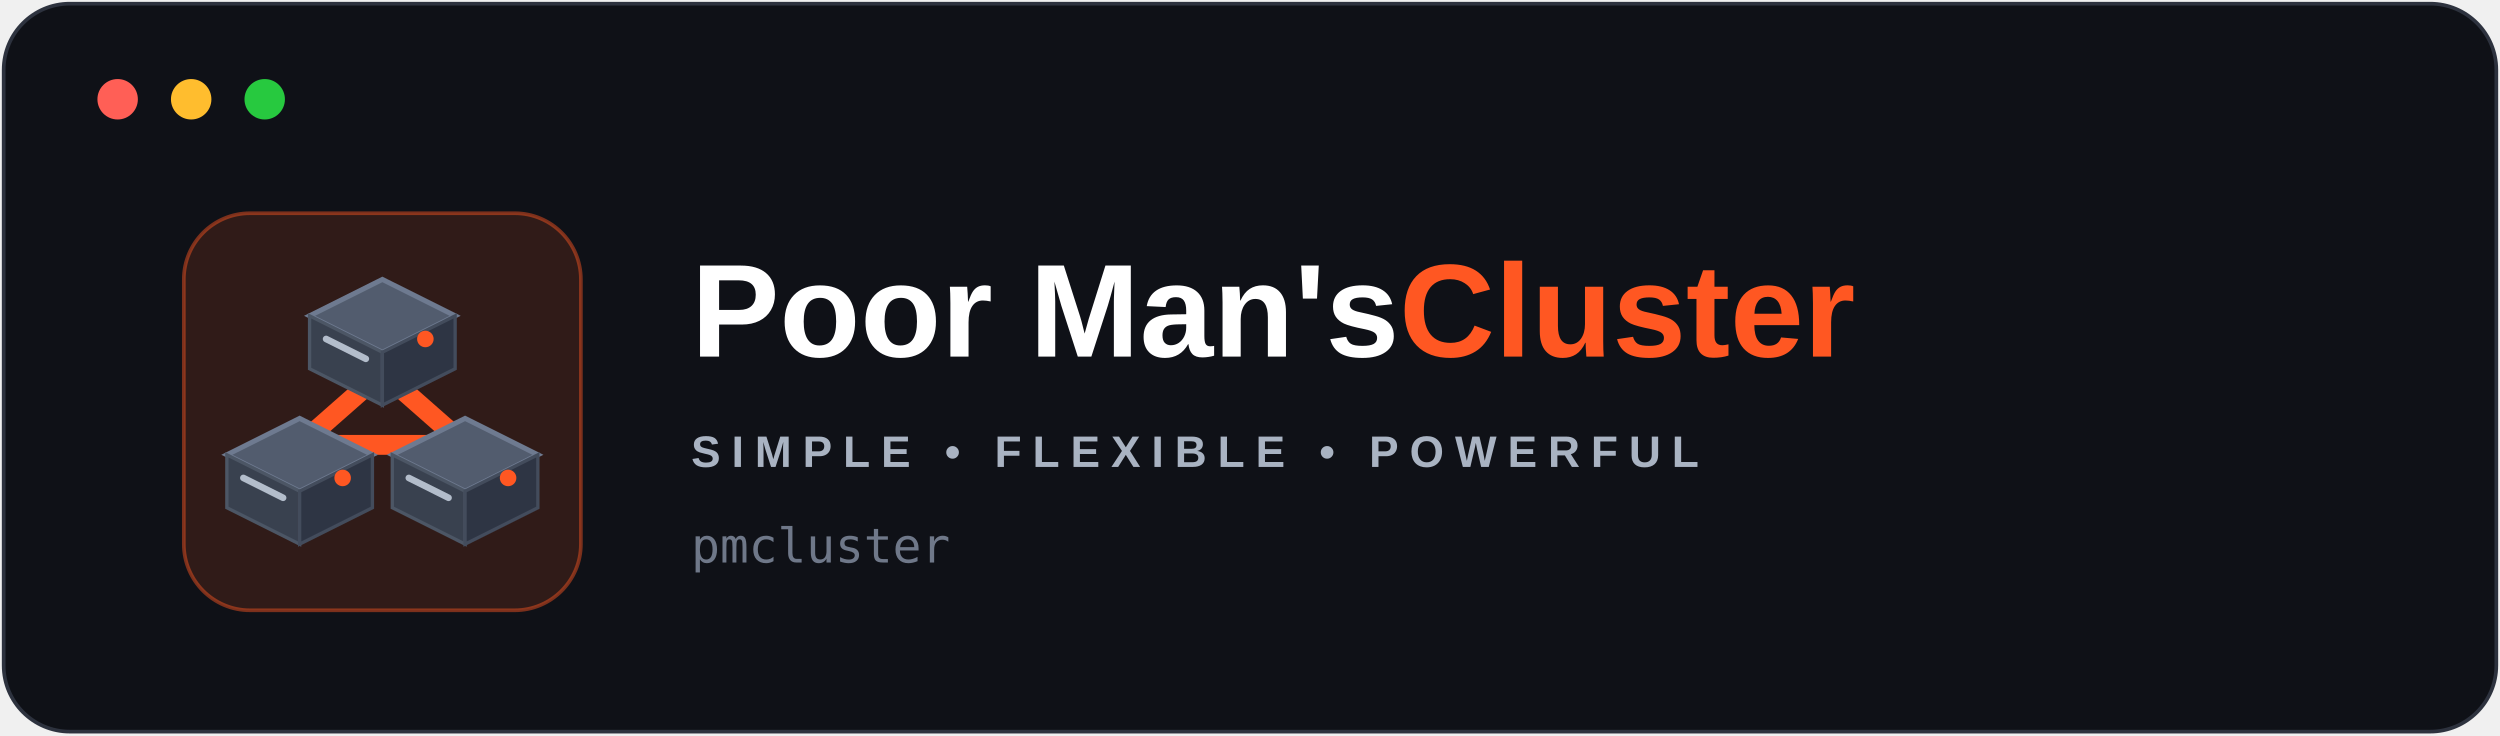
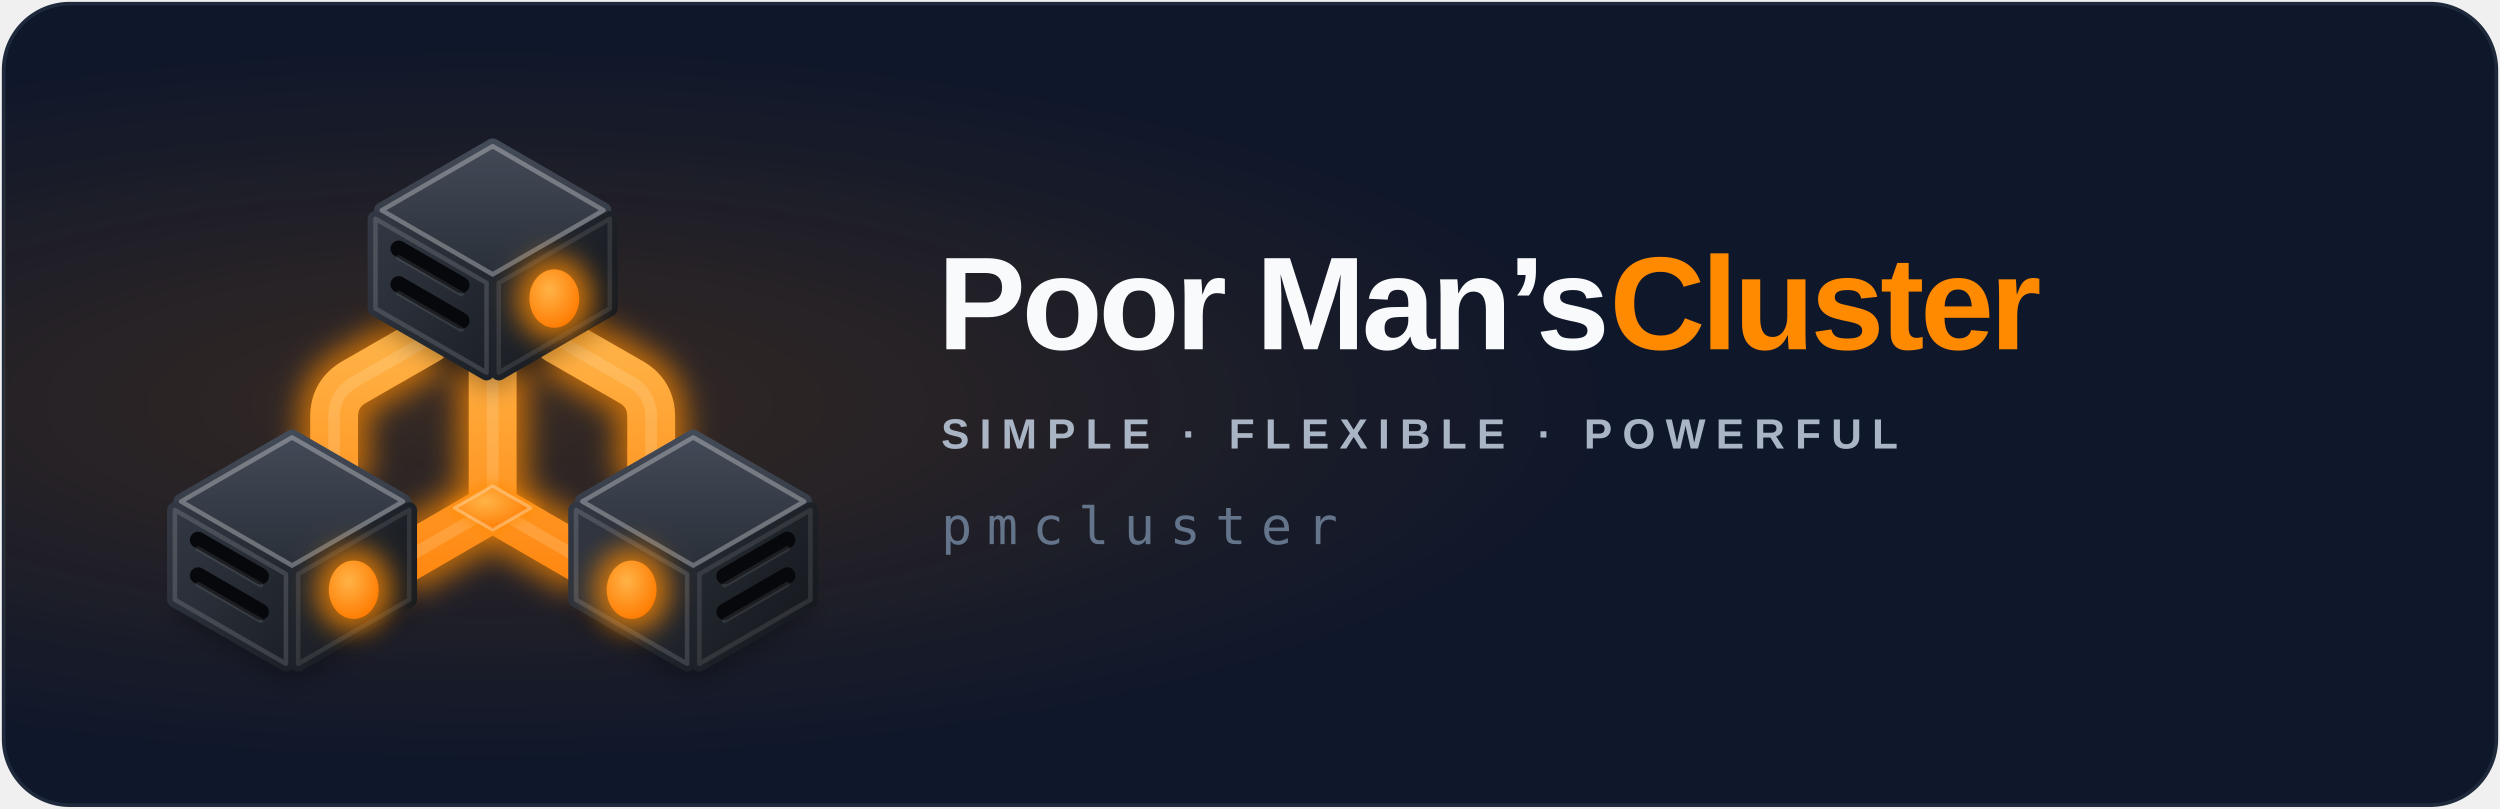
- <svg xmlns="http://www.w3.org/2000/svg" width="680" height="200" viewBox="0 0 680 200" fill="none">
-   <rect x="1" y="1" width="678" height="198" rx="18" fill="#0F1117" stroke="#2D323E" stroke-width="1" />
-   <circle cx="32" cy="27" r="5.5" fill="#FF5F56" />
-   <circle cx="52" cy="27" r="5.5" fill="#FFBD2E" />
-   <circle cx="72" cy="27" r="5.5" fill="#27C93F" />
-   <rect x="50" y="58" width="108" height="108" rx="18" fill="#FF5722" fill-opacity="0.14" stroke="#FF5722" stroke-opacity="0.45" stroke-width="1" />
-   <g transform="translate(50,58) scale(0.9)">
-     <path d="M60 48 L35 70" stroke="#FF5722" stroke-width="6" stroke-linecap="round" />
-     <path d="M60 48 L85 70" stroke="#FF5722" stroke-width="6" stroke-linecap="round" />
-     <path d="M35 70 L85 70" stroke="#FF5722" stroke-width="6" stroke-linecap="round" />
-     <polygon points="60,20 82,31 60,42 38,31" fill="#525C6E" stroke="#6E7A90" stroke-width="1.5" />
-     <polygon points="38,31 60,42 60,58 38,47" fill="#39414F" stroke="#4C5665" stroke-width="1" />
-     <polygon points="60,42 82,31 82,47 60,58" fill="#2E3544" stroke="#434C5C" stroke-width="1" />
-     <line x1="43" y1="38" x2="55" y2="44" stroke="#B3BDCB" stroke-width="2" stroke-linecap="round" />
-     <circle cx="73" cy="38" r="2.5" fill="#FF5722" />
-     <polygon points="35,62 57,73 35,84 13,73" fill="#525C6E" stroke="#6E7A90" stroke-width="1.5" />
-     <polygon points="13,73 35,84 35,100 13,89" fill="#39414F" stroke="#4C5665" stroke-width="1" />
-     <polygon points="35,84 57,73 57,89 35,100" fill="#2E3544" stroke="#434C5C" stroke-width="1" />
-     <line x1="18" y1="80" x2="30" y2="86" stroke="#B3BDCB" stroke-width="2" stroke-linecap="round" />
-     <circle cx="48" cy="80" r="2.5" fill="#FF5722" />
-     <polygon points="85,62 107,73 85,84 63,73" fill="#525C6E" stroke="#6E7A90" stroke-width="1.5" />
-     <polygon points="63,73 85,84 85,100 63,89" fill="#39414F" stroke="#4C5665" stroke-width="1" />
-     <polygon points="85,84 107,73 107,89 85,100" fill="#2E3544" stroke="#434C5C" stroke-width="1" />
-     <line x1="68" y1="80" x2="80" y2="86" stroke="#B3BDCB" stroke-width="2" stroke-linecap="round" />
-     <circle cx="98" cy="80" r="2.5" fill="#FF5722" />
+ <svg xmlns="http://www.w3.org/2000/svg" width="680" height="220" viewBox="0 0 680 220" fill="none">
+   <rect x="1" y="1" width="678" height="218" rx="18" fill="#0F172A" stroke="#1E293B" stroke-width="1" />
+   <rect x="1" y="1" width="678" height="218" rx="18" fill="url(#lk-wash)" />
+   <defs>
+     <radialGradient id="lk-wash" cx="0.197" cy=".5" r=".45">
+       <stop offset="0" stop-color="#FF8A00" stop-opacity=".16" />
+       <stop offset="1" stop-color="#FF8A00" stop-opacity="0" />
+     </radialGradient>
+   </defs>
+   <g transform="translate(46 22) scale(1.76)">
+     <defs>
+       <linearGradient id="pipe-lk" gradientUnits="userSpaceOnUse" x1="0" y1="40" x2="0" y2="88">
+         <stop offset="0" stop-color="#FFB347" />
+         <stop offset="1" stop-color="#FF7A00" />
+       </linearGradient>
+       <radialGradient id="port-lk" cx=".4" cy=".35" r=".7">
+         <stop offset="0" stop-color="#FFB347" />
+         <stop offset="1" stop-color="#FF7A00" />
+       </radialGradient>
+       <linearGradient id="top-lk" x1="0" y1="0" x2="0" y2="1">
+         <stop offset="0" stop-color="#434A57" />
+         <stop offset="1" stop-color="#2A3039" />
+       </linearGradient>
+       <linearGradient id="lf-lk" x1="0" y1="0" x2="1" y2="1">
+         <stop offset="0" stop-color="#323843" />
+         <stop offset="1" stop-color="#1C2027" />
+       </linearGradient>
+       <linearGradient id="rf-lk" x1="0" y1="0" x2="1" y2="1">
+         <stop offset="0" stop-color="#262B33" />
+         <stop offset="1" stop-color="#14171C" />
+       </linearGradient>
+       <filter id="glow-lk" x="-50%" y="-50%" width="200%" height="200%">
+         <feGaussianBlur stdDeviation="2.2" />
+       </filter>
+       <filter id="pglow-lk" x="-100%" y="-100%" width="300%" height="300%">
+         <feGaussianBlur stdDeviation=".9" />
+       </filter>
+     </defs>
+     <path d="M50 44 V66 M50 66 L35 74.7 M50 66 L65 74.7 M40 40 L28.5 46.6 Q25.5 48.4 25.5 51.9 V62 M60 40 L71.5 46.6 Q74.5 48.4 74.5 51.9 V62" fill="none" stroke="#FF8A00" stroke-opacity=".7" stroke-width="11" stroke-linecap="butt" stroke-linejoin="round" filter="url(#glow-lk)" />
+     <path d="M50 44 V66 M50 66 L35 74.7 M50 66 L65 74.7 M40 40 L28.5 46.6 Q25.5 48.4 25.5 51.9 V62 M60 40 L71.5 46.6 Q74.5 48.4 74.5 51.9 V62" fill="none" stroke="url(#pipe-lk)" stroke-width="7.4" stroke-linecap="round" stroke-linejoin="round" />
+     <path d="M50 44 V66 M50 66 L35 74.7 M50 66 L65 74.7 M40 40 L28.5 46.6 Q25.5 48.4 25.5 51.9 V62 M60 40 L71.5 46.6 Q74.5 48.4 74.5 51.9 V62" fill="none" stroke="#FFF3E0" stroke-opacity=".16" stroke-width="1.8" stroke-linecap="round" stroke-linejoin="round" />
+     <polygon points="50,61.6 57.6,66 50,70.4 42.4,66" fill="#FF8A00" opacity=".6" filter="url(#pglow-lk)" />
+     <polygon points="50,62.6 55.9,66 50,69.4 44.1,66" fill="url(#port-lk)" stroke="#FFF3E0" stroke-opacity=".35" stroke-width=".5" stroke-linejoin="round" />
+     <g transform="translate(50 31) scale(2.2)">
+       <polygon points="0.00,-10.00 8.66,-5.00 0.00,0.00 -8.66,-5.00" transform="translate(0 7.6)" fill="#000" opacity=".35" filter="url(#pglow-lk)" />
+       <polygon points="0.00,-9.50 7.79,-5.00 0.00,-0.50 -7.79,-5.00" fill="url(#top-lk)" stroke="url(#top-lk)" stroke-width="1.1" stroke-linejoin="round" />
+       <polygon points="0.00,-9.50 7.79,-5.00 0.00,-0.50 -7.79,-5.00" fill="none" stroke="#fff" stroke-opacity=".30" stroke-width=".32" stroke-linejoin="round" />
+       <polygon points="-8.23,-4.40 -0.43,0.10 -0.43,6.40 -8.23,1.90" fill="url(#lf-lk)" stroke="url(#lf-lk)" stroke-width="1.1" stroke-linejoin="round" />
+       <polygon points="-8.23,-4.40 -0.43,0.10 -0.43,6.40 -8.23,1.90" fill="none" stroke="#fff" stroke-opacity=".14" stroke-width=".32" stroke-linejoin="round" />
+       <polygon points="8.23,-4.40 0.43,0.10 0.43,6.40 8.23,1.90" fill="url(#rf-lk)" stroke="url(#rf-lk)" stroke-width="1.1" stroke-linejoin="round" />
+       <polygon points="8.23,-4.40 0.43,0.10 0.43,6.40 8.23,1.90" fill="none" stroke="#fff" stroke-opacity=".10" stroke-width=".32" stroke-linejoin="round" />
+       <line x1="-6.6" y1="-2.3" x2="-2.2" y2="0.25" stroke="#06080B" stroke-width="1.15" stroke-linecap="round" />
+       <line x1="-6.6" y1="-1.68" x2="-2.2" y2="0.87" stroke="#fff" stroke-opacity=".09" stroke-width=".35" stroke-linecap="round" />
+       <line x1="-6.6" y1="0.2" x2="-2.2" y2="2.75" stroke="#06080B" stroke-width="1.15" stroke-linecap="round" />
+       <line x1="-6.6" y1="0.82" x2="-2.2" y2="3.37" stroke="#fff" stroke-opacity=".09" stroke-width=".35" stroke-linecap="round" />
+       <ellipse cx="4.33" cy="1.2" rx="2.7" ry="3.0" fill="#FF8A00" opacity=".75" filter="url(#pglow-lk)" />
+       <ellipse cx="4.33" cy="1.2" rx="1.75" ry="2.05" fill="url(#port-lk)" />
+     </g>
+     <g transform="translate(19 76) scale(2.2)">
+       <polygon points="0.00,-10.00 8.66,-5.00 0.00,0.00 -8.66,-5.00" transform="translate(0 7.6)" fill="#000" opacity=".35" filter="url(#pglow-lk)" />
+       <polygon points="0.00,-9.50 7.79,-5.00 0.00,-0.50 -7.79,-5.00" fill="url(#top-lk)" stroke="url(#top-lk)" stroke-width="1.1" stroke-linejoin="round" />
+       <polygon points="0.00,-9.50 7.79,-5.00 0.00,-0.50 -7.79,-5.00" fill="none" stroke="#fff" stroke-opacity=".30" stroke-width=".32" stroke-linejoin="round" />
+       <polygon points="-8.23,-4.40 -0.43,0.10 -0.43,6.40 -8.23,1.90" fill="url(#lf-lk)" stroke="url(#lf-lk)" stroke-width="1.1" stroke-linejoin="round" />
+       <polygon points="-8.23,-4.40 -0.43,0.10 -0.43,6.40 -8.23,1.90" fill="none" stroke="#fff" stroke-opacity=".14" stroke-width=".32" stroke-linejoin="round" />
+       <polygon points="8.23,-4.40 0.43,0.10 0.43,6.40 8.23,1.90" fill="url(#rf-lk)" stroke="url(#rf-lk)" stroke-width="1.1" stroke-linejoin="round" />
+       <polygon points="8.23,-4.40 0.43,0.10 0.43,6.40 8.23,1.90" fill="none" stroke="#fff" stroke-opacity=".10" stroke-width=".32" stroke-linejoin="round" />
+       <line x1="-6.6" y1="-2.3" x2="-2.2" y2="0.25" stroke="#06080B" stroke-width="1.15" stroke-linecap="round" />
+       <line x1="-6.6" y1="-1.68" x2="-2.2" y2="0.87" stroke="#fff" stroke-opacity=".09" stroke-width=".35" stroke-linecap="round" />
+       <line x1="-6.6" y1="0.2" x2="-2.2" y2="2.75" stroke="#06080B" stroke-width="1.15" stroke-linecap="round" />
+       <line x1="-6.6" y1="0.82" x2="-2.2" y2="3.37" stroke="#fff" stroke-opacity=".09" stroke-width=".35" stroke-linecap="round" />
+       <ellipse cx="4.33" cy="1.2" rx="2.7" ry="3.0" fill="#FF8A00" opacity=".75" filter="url(#pglow-lk)" />
+       <ellipse cx="4.33" cy="1.2" rx="1.75" ry="2.05" fill="url(#port-lk)" />
+     </g>
+     <g transform="translate(81 76) scale(2.2)">
+       <polygon points="0.00,-10.00 8.66,-5.00 0.00,0.00 -8.66,-5.00" transform="translate(0 7.6)" fill="#000" opacity=".35" filter="url(#pglow-lk)" />
+       <polygon points="0.00,-9.50 7.79,-5.00 0.00,-0.50 -7.79,-5.00" fill="url(#top-lk)" stroke="url(#top-lk)" stroke-width="1.1" stroke-linejoin="round" />
+       <polygon points="0.00,-9.50 7.79,-5.00 0.00,-0.50 -7.79,-5.00" fill="none" stroke="#fff" stroke-opacity=".30" stroke-width=".32" stroke-linejoin="round" />
+       <polygon points="-8.23,-4.40 -0.43,0.10 -0.43,6.40 -8.23,1.90" fill="url(#lf-lk)" stroke="url(#lf-lk)" stroke-width="1.1" stroke-linejoin="round" />
+       <polygon points="-8.23,-4.40 -0.43,0.10 -0.43,6.40 -8.23,1.90" fill="none" stroke="#fff" stroke-opacity=".14" stroke-width=".32" stroke-linejoin="round" />
+       <polygon points="8.23,-4.40 0.43,0.10 0.43,6.40 8.23,1.90" fill="url(#rf-lk)" stroke="url(#rf-lk)" stroke-width="1.1" stroke-linejoin="round" />
+       <polygon points="8.23,-4.40 0.43,0.10 0.43,6.40 8.23,1.90" fill="none" stroke="#fff" stroke-opacity=".10" stroke-width=".32" stroke-linejoin="round" />
+       <line x1="6.6" y1="-2.3" x2="2.2" y2="0.25" stroke="#06080B" stroke-width="1.15" stroke-linecap="round" />
+       <line x1="6.6" y1="-1.68" x2="2.2" y2="0.87" stroke="#fff" stroke-opacity=".09" stroke-width=".35" stroke-linecap="round" />
+       <line x1="6.6" y1="0.2" x2="2.2" y2="2.75" stroke="#06080B" stroke-width="1.15" stroke-linecap="round" />
+       <line x1="6.6" y1="0.82" x2="2.2" y2="3.37" stroke="#fff" stroke-opacity=".09" stroke-width=".35" stroke-linecap="round" />
+       <ellipse cx="-4.33" cy="1.2" rx="2.7" ry="3.0" fill="#FF8A00" opacity=".75" filter="url(#pglow-lk)" />
+       <ellipse cx="-4.33" cy="1.2" rx="1.75" ry="2.05" fill="url(#port-lk)" />
+     </g>
  </g>
-   <text x="188" y="97" font-family="'Segoe UI', system-ui, -apple-system, 'Helvetica Neue', Arial, sans-serif" font-size="36" font-weight="700" fill="#FFFFFF">Poor Man's<tspan fill="#FF5722"> Cluster</tspan>
+   <text id="lk-word" x="255" y="95" font-family="'Plus Jakarta Sans', 'Segoe UI', system-ui, -apple-system, 'Helvetica Neue', Arial, sans-serif" font-size="36" font-weight="800" letter-spacing="-1.1" fill="#F8FAFC">Poor Man’s<tspan fill="#FF8A00"> Cluster</tspan>
  </text>
-   <text x="188" y="127" font-family="'Segoe UI', system-ui, -apple-system, 'Helvetica Neue', Arial, sans-serif" font-size="12" font-weight="600" letter-spacing="3" fill="#A9B3C2">SIMPLE • FLEXIBLE • POWERFUL</text>
-   <text x="188" y="153" font-family="ui-monospace, SFMono-Regular, Menlo, Consolas, monospace" font-size="13" fill="#6F7889">pmcluster</text>
+   <text id="lk-tag" x="256" y="122" font-family="'Plus Jakarta Sans', 'Segoe UI', system-ui, -apple-system, 'Helvetica Neue', Arial, sans-serif" font-size="11.5" font-weight="600" letter-spacing="2.8" fill="#A9B4C4">SIMPLE · FLEXIBLE · POWERFUL</text>
+   <text id="lk-id" x="256" y="148" font-family="'IBM Plex Mono', ui-monospace, SFMono-Regular, Menlo, Consolas, monospace" font-size="14" letter-spacing="4" fill="#64748B">pmcluster</text>
</svg>
